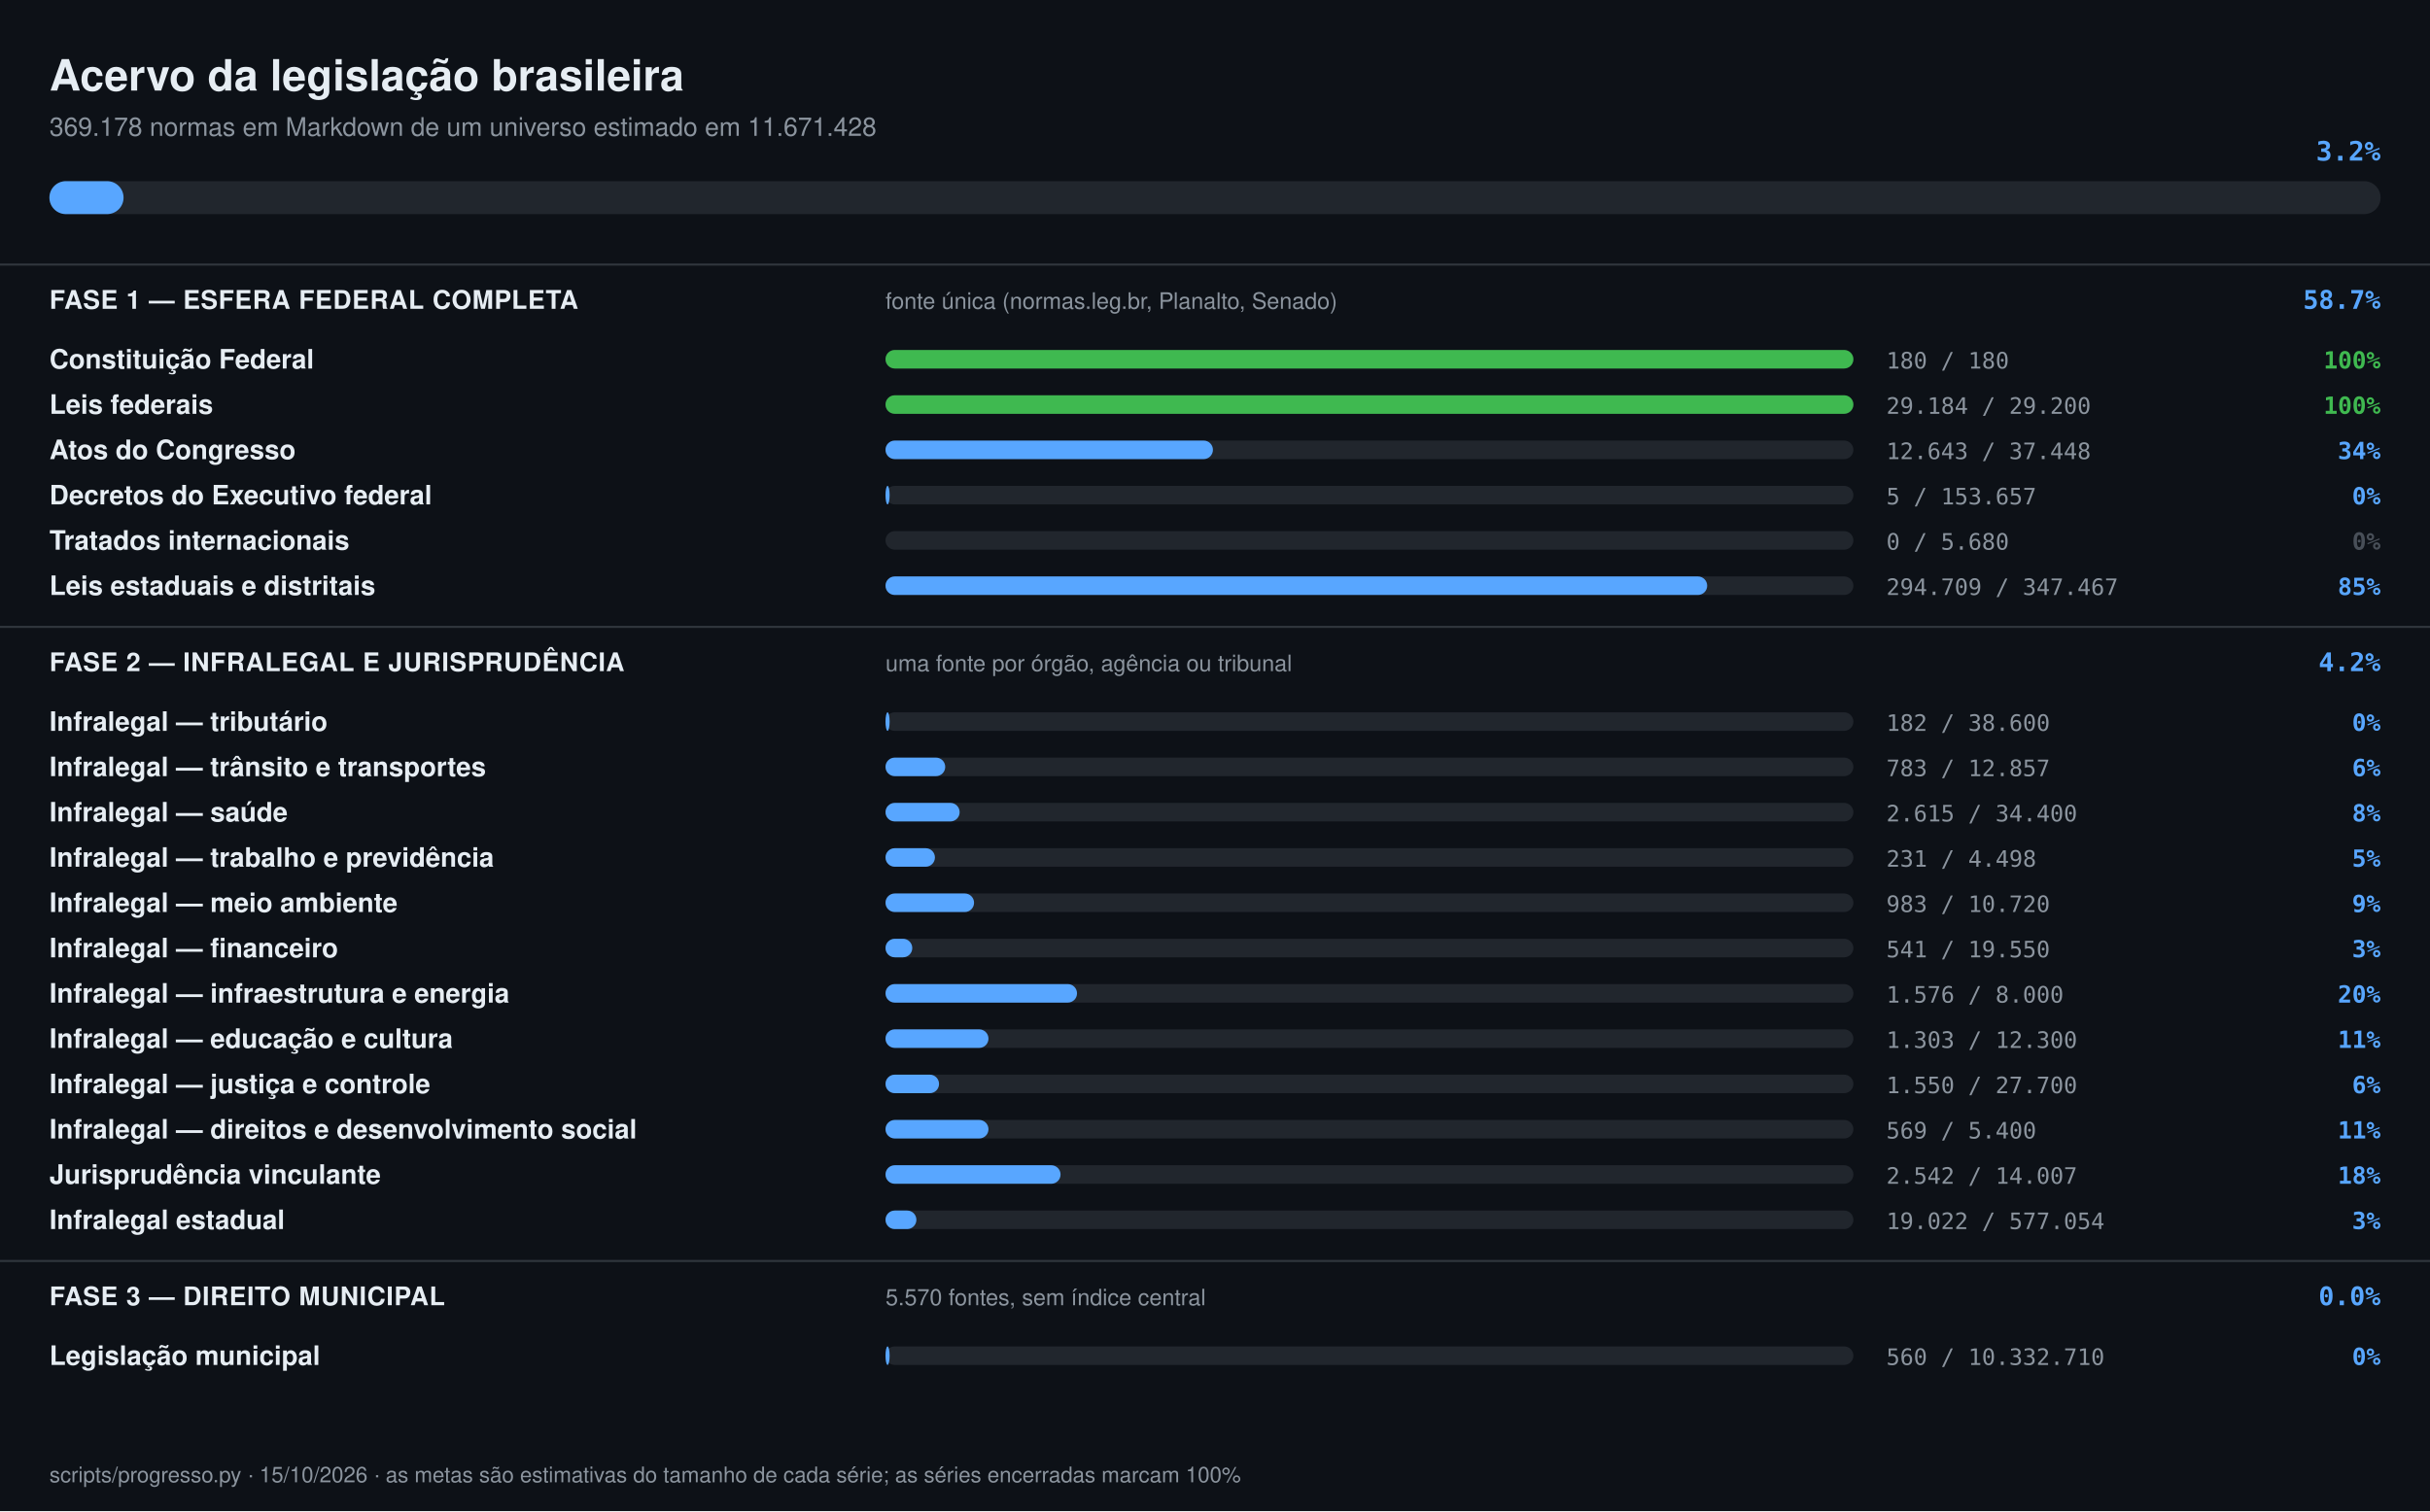
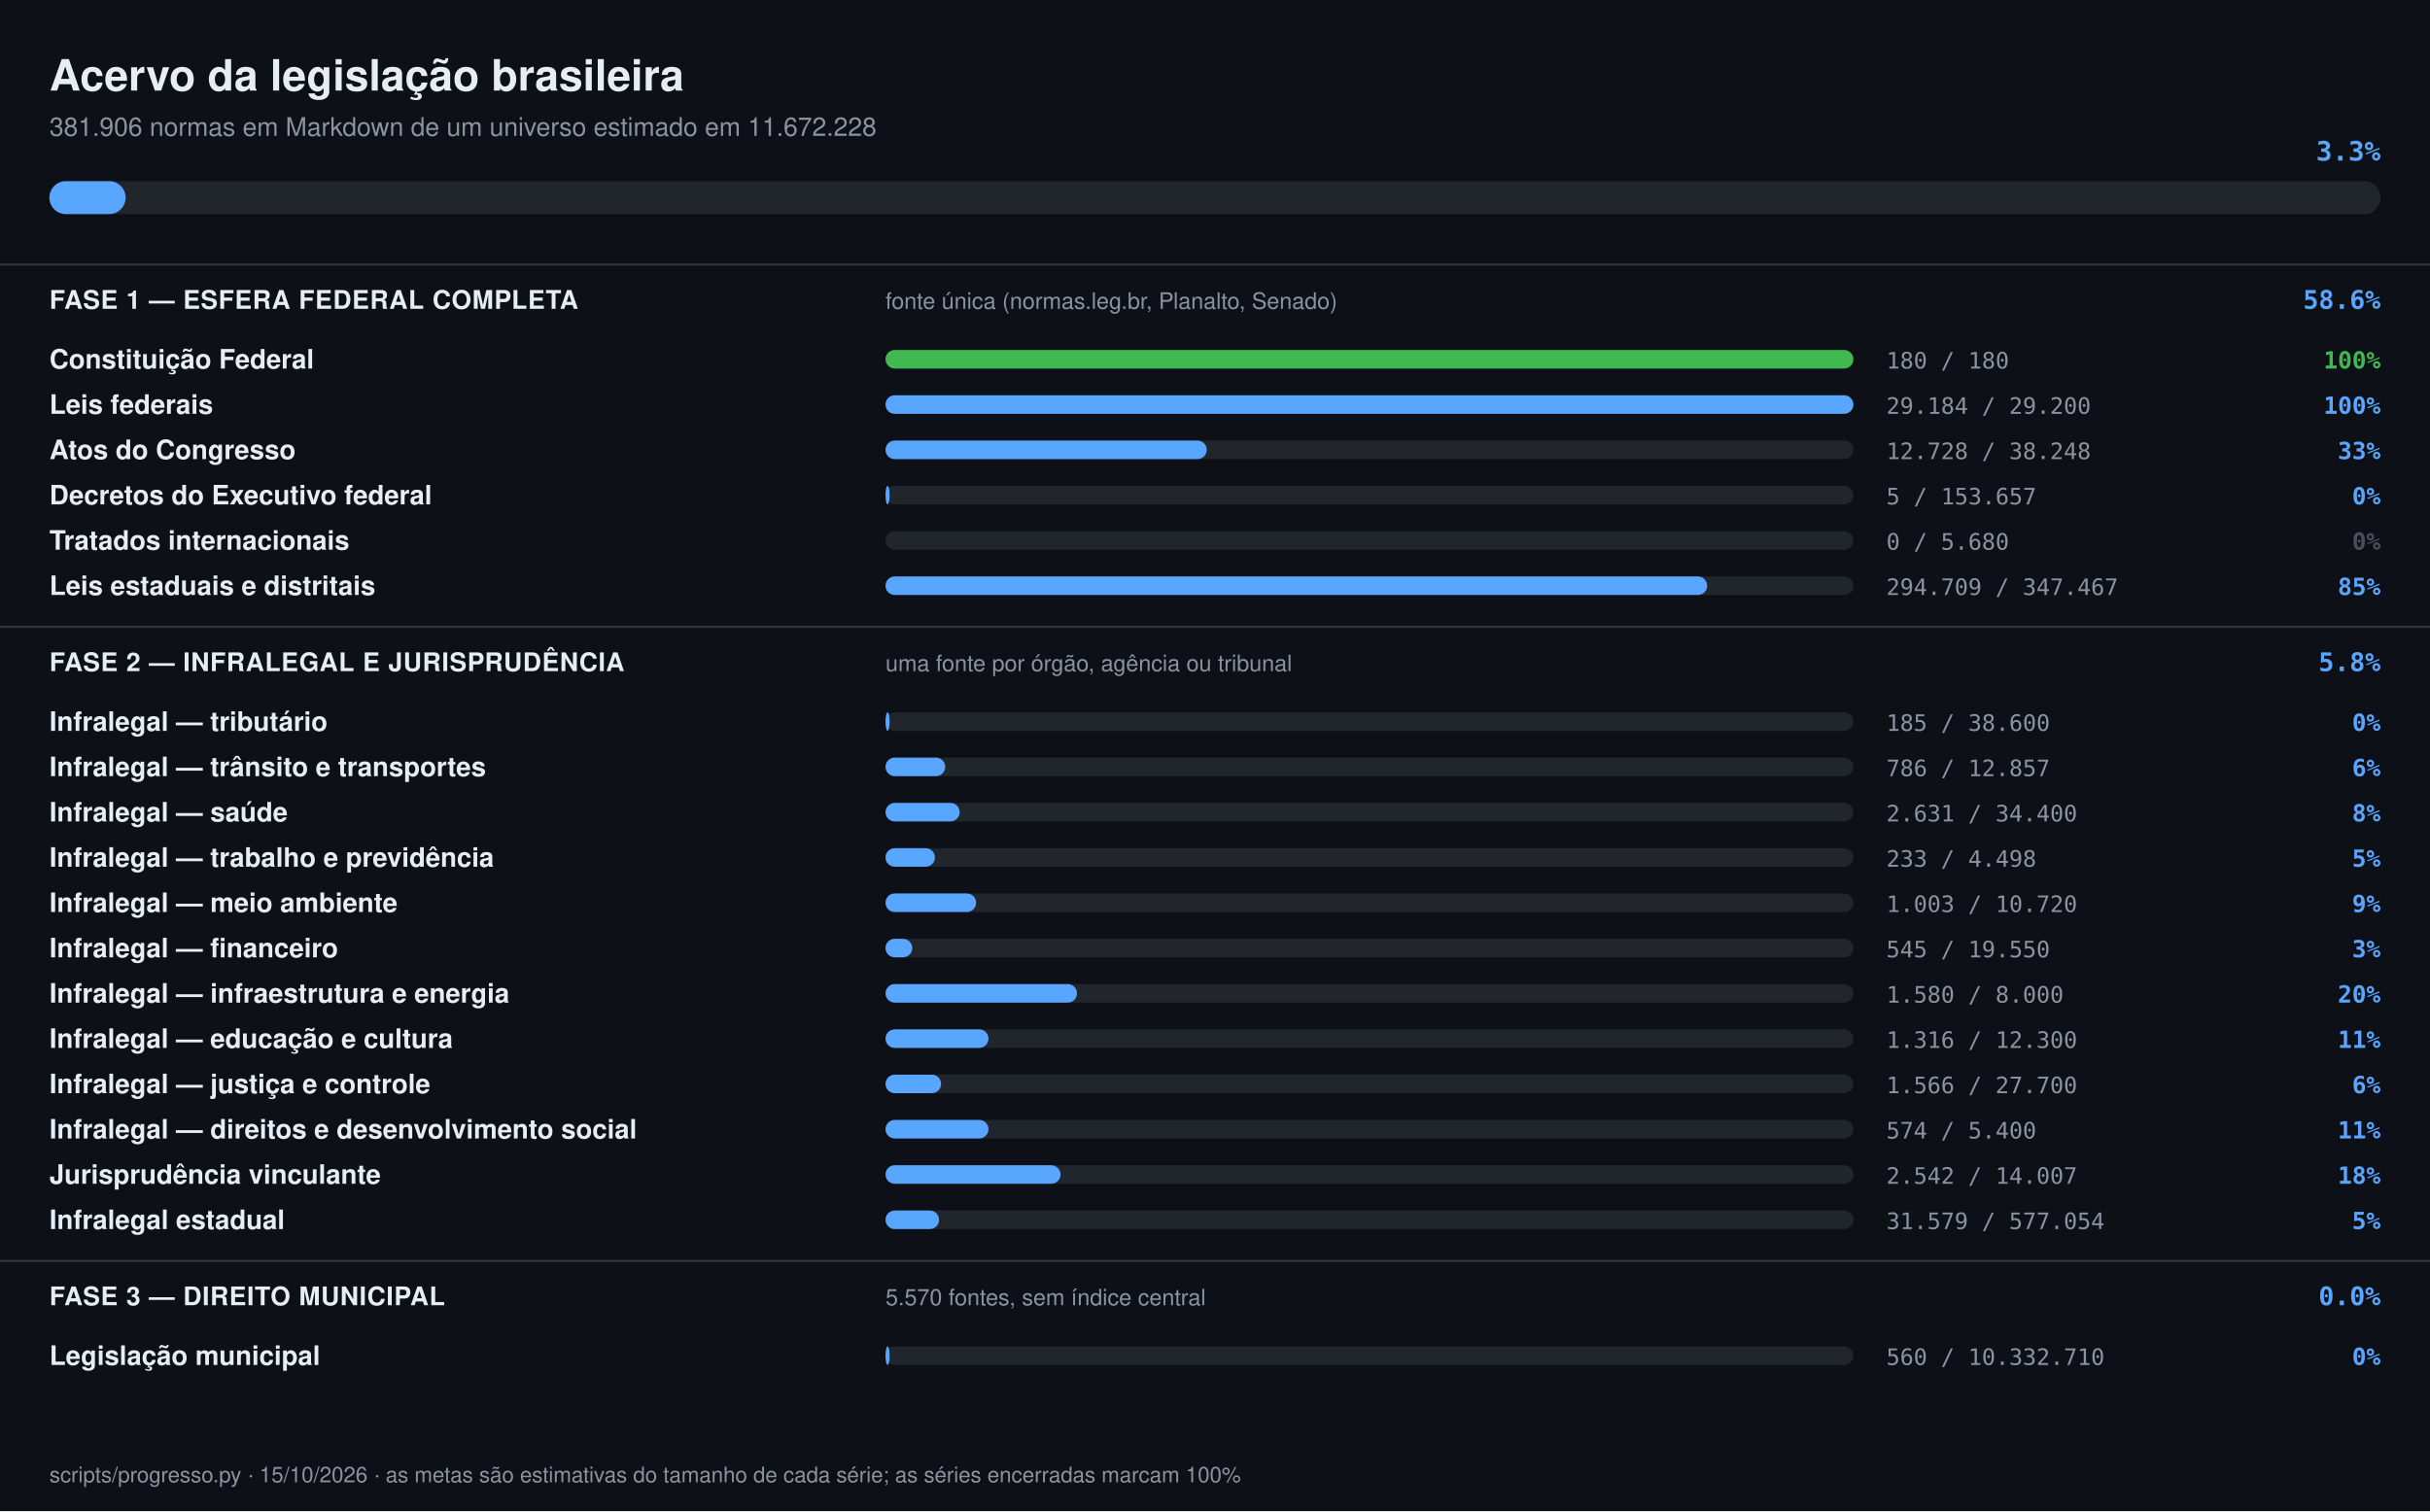
<svg xmlns="http://www.w3.org/2000/svg" width="1180" height="734" viewBox="0 0 1180 734" font-family="-apple-system,Segoe UI,Helvetica,Arial,sans-serif">
  <rect width="1180" height="734" fill="#0d1117" />
  <text x="24" y="44" font-size="21" font-weight="700" fill="#e6edf3">Acervo da legislação brasileira</text>
-   <text x="24" y="66" font-size="12.5" fill="#8b949e">369.178 normas em Markdown de um universo estimado em 11.671.428</text>
+   <text x="24" y="66" font-size="12.5" fill="#8b949e">381.906 normas em Markdown de um universo estimado em 11.672.228</text>
  <rect x="24" y="88" width="1132" height="16" rx="8" fill="#21262d" />
-   <rect x="24" y="88" width="36" height="16" rx="8" fill="#58a6ff" />
-   <text x="1156" y="78" font-size="13" text-anchor="end" font-weight="700" fill="#58a6ff" font-family="ui-monospace,monospace">3.2%</text>
+   <rect x="24" y="88" width="37" height="16" rx="8" fill="#58a6ff" />
+   <text x="1156" y="78" font-size="13" text-anchor="end" font-weight="700" fill="#58a6ff" font-family="ui-monospace,monospace">3.3%</text>
  <rect x="0" y="128" width="1180" height="1" fill="#30363d" />
  <text x="24" y="150" font-size="12.5" font-weight="700" fill="#e6edf3" letter-spacing="0.3">FASE 1 — ESFERA FEDERAL COMPLETA</text>
  <text x="430" y="150" font-size="11" fill="#8b949e">fonte única (normas.leg.br, Planalto, Senado)</text>
-   <text x="1156" y="150" font-size="12.5" text-anchor="end" font-weight="700" fill="#58a6ff" font-family="ui-monospace,monospace">58.7%</text>
+   <text x="1156" y="150" font-size="12.5" text-anchor="end" font-weight="700" fill="#58a6ff" font-family="ui-monospace,monospace">58.6%</text>
  <text x="24" y="179" font-size="13" font-weight="600" fill="#e6edf3">Constituição Federal</text>
  <rect x="430" y="170" width="470" height="9" rx="4.5" fill="#21262d" />
  <rect x="430" y="170" width="470" height="9" rx="4.5" fill="#3fb950" />
  <text x="916" y="179" font-size="11" fill="#8b949e" font-family="ui-monospace,monospace">180 / 180</text>
  <text x="1156" y="179" font-size="11.5" text-anchor="end" font-weight="600" fill="#3fb950" font-family="ui-monospace,monospace">100%</text>
  <text x="24" y="201" font-size="13" font-weight="600" fill="#e6edf3">Leis federais</text>
  <rect x="430" y="192" width="470" height="9" rx="4.5" fill="#21262d" />
-   <rect x="430" y="192" width="470" height="9" rx="4.5" fill="#3fb950" />
+   <rect x="430" y="192" width="470" height="9" rx="4.5" fill="#58a6ff" />
  <text x="916" y="201" font-size="11" fill="#8b949e" font-family="ui-monospace,monospace">29.184 / 29.200</text>
-   <text x="1156" y="201" font-size="11.5" text-anchor="end" font-weight="600" fill="#3fb950" font-family="ui-monospace,monospace">100%</text>
+   <text x="1156" y="201" font-size="11.5" text-anchor="end" font-weight="600" fill="#58a6ff" font-family="ui-monospace,monospace">100%</text>
  <text x="24" y="223" font-size="13" font-weight="600" fill="#e6edf3">Atos do Congresso</text>
  <rect x="430" y="214" width="470" height="9" rx="4.5" fill="#21262d" />
-   <rect x="430" y="214" width="159" height="9" rx="4.5" fill="#58a6ff" />
-   <text x="916" y="223" font-size="11" fill="#8b949e" font-family="ui-monospace,monospace">12.643 / 37.448</text>
-   <text x="1156" y="223" font-size="11.5" text-anchor="end" font-weight="600" fill="#58a6ff" font-family="ui-monospace,monospace">34%</text>
+   <rect x="430" y="214" width="156" height="9" rx="4.5" fill="#58a6ff" />
+   <text x="916" y="223" font-size="11" fill="#8b949e" font-family="ui-monospace,monospace">12.728 / 38.248</text>
+   <text x="1156" y="223" font-size="11.5" text-anchor="end" font-weight="600" fill="#58a6ff" font-family="ui-monospace,monospace">33%</text>
  <text x="24" y="245" font-size="13" font-weight="600" fill="#e6edf3">Decretos do Executivo federal</text>
  <rect x="430" y="236" width="470" height="9" rx="4.5" fill="#21262d" />
  <rect x="430" y="236" width="2" height="9" rx="4.5" fill="#58a6ff" />
  <text x="916" y="245" font-size="11" fill="#8b949e" font-family="ui-monospace,monospace">5 / 153.657</text>
  <text x="1156" y="245" font-size="11.5" text-anchor="end" font-weight="600" fill="#58a6ff" font-family="ui-monospace,monospace">0%</text>
  <text x="24" y="267" font-size="13" font-weight="600" fill="#e6edf3">Tratados internacionais</text>
  <rect x="430" y="258" width="470" height="9" rx="4.5" fill="#21262d" />
  <text x="916" y="267" font-size="11" fill="#8b949e" font-family="ui-monospace,monospace">0 / 5.680</text>
  <text x="1156" y="267" font-size="11.5" text-anchor="end" font-weight="600" fill="#484f58" font-family="ui-monospace,monospace">0%</text>
  <text x="24" y="289" font-size="13" font-weight="600" fill="#e6edf3">Leis estaduais e distritais</text>
  <rect x="430" y="280" width="470" height="9" rx="4.5" fill="#21262d" />
  <rect x="430" y="280" width="399" height="9" rx="4.5" fill="#58a6ff" />
  <text x="916" y="289" font-size="11" fill="#8b949e" font-family="ui-monospace,monospace">294.709 / 347.467</text>
  <text x="1156" y="289" font-size="11.5" text-anchor="end" font-weight="600" fill="#58a6ff" font-family="ui-monospace,monospace">85%</text>
  <rect x="0" y="304" width="1180" height="1" fill="#30363d" />
  <text x="24" y="326" font-size="12.5" font-weight="700" fill="#e6edf3" letter-spacing="0.3">FASE 2 — INFRALEGAL E JURISPRUDÊNCIA</text>
  <text x="430" y="326" font-size="11" fill="#8b949e">uma fonte por órgão, agência ou tribunal</text>
-   <text x="1156" y="326" font-size="12.5" text-anchor="end" font-weight="700" fill="#58a6ff" font-family="ui-monospace,monospace">4.2%</text>
+   <text x="1156" y="326" font-size="12.5" text-anchor="end" font-weight="700" fill="#58a6ff" font-family="ui-monospace,monospace">5.8%</text>
  <text x="24" y="355" font-size="13" font-weight="600" fill="#e6edf3">Infralegal — tributário</text>
  <rect x="430" y="346" width="470" height="9" rx="4.5" fill="#21262d" />
  <rect x="430" y="346" width="2" height="9" rx="4.5" fill="#58a6ff" />
-   <text x="916" y="355" font-size="11" fill="#8b949e" font-family="ui-monospace,monospace">182 / 38.600</text>
+   <text x="916" y="355" font-size="11" fill="#8b949e" font-family="ui-monospace,monospace">185 / 38.600</text>
  <text x="1156" y="355" font-size="11.5" text-anchor="end" font-weight="600" fill="#58a6ff" font-family="ui-monospace,monospace">0%</text>
  <text x="24" y="377" font-size="13" font-weight="600" fill="#e6edf3">Infralegal — trânsito e transportes</text>
  <rect x="430" y="368" width="470" height="9" rx="4.5" fill="#21262d" />
  <rect x="430" y="368" width="29" height="9" rx="4.5" fill="#58a6ff" />
-   <text x="916" y="377" font-size="11" fill="#8b949e" font-family="ui-monospace,monospace">783 / 12.857</text>
+   <text x="916" y="377" font-size="11" fill="#8b949e" font-family="ui-monospace,monospace">786 / 12.857</text>
  <text x="1156" y="377" font-size="11.5" text-anchor="end" font-weight="600" fill="#58a6ff" font-family="ui-monospace,monospace">6%</text>
  <text x="24" y="399" font-size="13" font-weight="600" fill="#e6edf3">Infralegal — saúde</text>
  <rect x="430" y="390" width="470" height="9" rx="4.5" fill="#21262d" />
  <rect x="430" y="390" width="36" height="9" rx="4.5" fill="#58a6ff" />
-   <text x="916" y="399" font-size="11" fill="#8b949e" font-family="ui-monospace,monospace">2.615 / 34.400</text>
+   <text x="916" y="399" font-size="11" fill="#8b949e" font-family="ui-monospace,monospace">2.631 / 34.400</text>
  <text x="1156" y="399" font-size="11.5" text-anchor="end" font-weight="600" fill="#58a6ff" font-family="ui-monospace,monospace">8%</text>
  <text x="24" y="421" font-size="13" font-weight="600" fill="#e6edf3">Infralegal — trabalho e previdência</text>
  <rect x="430" y="412" width="470" height="9" rx="4.5" fill="#21262d" />
  <rect x="430" y="412" width="24" height="9" rx="4.5" fill="#58a6ff" />
-   <text x="916" y="421" font-size="11" fill="#8b949e" font-family="ui-monospace,monospace">231 / 4.498</text>
+   <text x="916" y="421" font-size="11" fill="#8b949e" font-family="ui-monospace,monospace">233 / 4.498</text>
  <text x="1156" y="421" font-size="11.5" text-anchor="end" font-weight="600" fill="#58a6ff" font-family="ui-monospace,monospace">5%</text>
  <text x="24" y="443" font-size="13" font-weight="600" fill="#e6edf3">Infralegal — meio ambiente</text>
  <rect x="430" y="434" width="470" height="9" rx="4.5" fill="#21262d" />
-   <rect x="430" y="434" width="43" height="9" rx="4.5" fill="#58a6ff" />
-   <text x="916" y="443" font-size="11" fill="#8b949e" font-family="ui-monospace,monospace">983 / 10.720</text>
+   <rect x="430" y="434" width="44" height="9" rx="4.5" fill="#58a6ff" />
+   <text x="916" y="443" font-size="11" fill="#8b949e" font-family="ui-monospace,monospace">1.003 / 10.720</text>
  <text x="1156" y="443" font-size="11.5" text-anchor="end" font-weight="600" fill="#58a6ff" font-family="ui-monospace,monospace">9%</text>
  <text x="24" y="465" font-size="13" font-weight="600" fill="#e6edf3">Infralegal — financeiro</text>
  <rect x="430" y="456" width="470" height="9" rx="4.5" fill="#21262d" />
  <rect x="430" y="456" width="13" height="9" rx="4.5" fill="#58a6ff" />
-   <text x="916" y="465" font-size="11" fill="#8b949e" font-family="ui-monospace,monospace">541 / 19.550</text>
+   <text x="916" y="465" font-size="11" fill="#8b949e" font-family="ui-monospace,monospace">545 / 19.550</text>
  <text x="1156" y="465" font-size="11.5" text-anchor="end" font-weight="600" fill="#58a6ff" font-family="ui-monospace,monospace">3%</text>
  <text x="24" y="487" font-size="13" font-weight="600" fill="#e6edf3">Infralegal — infraestrutura e energia</text>
  <rect x="430" y="478" width="470" height="9" rx="4.5" fill="#21262d" />
  <rect x="430" y="478" width="93" height="9" rx="4.5" fill="#58a6ff" />
-   <text x="916" y="487" font-size="11" fill="#8b949e" font-family="ui-monospace,monospace">1.576 / 8.000</text>
+   <text x="916" y="487" font-size="11" fill="#8b949e" font-family="ui-monospace,monospace">1.580 / 8.000</text>
  <text x="1156" y="487" font-size="11.5" text-anchor="end" font-weight="600" fill="#58a6ff" font-family="ui-monospace,monospace">20%</text>
  <text x="24" y="509" font-size="13" font-weight="600" fill="#e6edf3">Infralegal — educação e cultura</text>
  <rect x="430" y="500" width="470" height="9" rx="4.5" fill="#21262d" />
  <rect x="430" y="500" width="50" height="9" rx="4.5" fill="#58a6ff" />
-   <text x="916" y="509" font-size="11" fill="#8b949e" font-family="ui-monospace,monospace">1.303 / 12.300</text>
+   <text x="916" y="509" font-size="11" fill="#8b949e" font-family="ui-monospace,monospace">1.316 / 12.300</text>
  <text x="1156" y="509" font-size="11.5" text-anchor="end" font-weight="600" fill="#58a6ff" font-family="ui-monospace,monospace">11%</text>
  <text x="24" y="531" font-size="13" font-weight="600" fill="#e6edf3">Infralegal — justiça e controle</text>
  <rect x="430" y="522" width="470" height="9" rx="4.5" fill="#21262d" />
-   <rect x="430" y="522" width="26" height="9" rx="4.5" fill="#58a6ff" />
-   <text x="916" y="531" font-size="11" fill="#8b949e" font-family="ui-monospace,monospace">1.550 / 27.700</text>
+   <rect x="430" y="522" width="27" height="9" rx="4.5" fill="#58a6ff" />
+   <text x="916" y="531" font-size="11" fill="#8b949e" font-family="ui-monospace,monospace">1.566 / 27.700</text>
  <text x="1156" y="531" font-size="11.5" text-anchor="end" font-weight="600" fill="#58a6ff" font-family="ui-monospace,monospace">6%</text>
  <text x="24" y="553" font-size="13" font-weight="600" fill="#e6edf3">Infralegal — direitos e desenvolvimento social</text>
  <rect x="430" y="544" width="470" height="9" rx="4.5" fill="#21262d" />
  <rect x="430" y="544" width="50" height="9" rx="4.5" fill="#58a6ff" />
-   <text x="916" y="553" font-size="11" fill="#8b949e" font-family="ui-monospace,monospace">569 / 5.400</text>
+   <text x="916" y="553" font-size="11" fill="#8b949e" font-family="ui-monospace,monospace">574 / 5.400</text>
  <text x="1156" y="553" font-size="11.5" text-anchor="end" font-weight="600" fill="#58a6ff" font-family="ui-monospace,monospace">11%</text>
  <text x="24" y="575" font-size="13" font-weight="600" fill="#e6edf3">Jurisprudência vinculante</text>
  <rect x="430" y="566" width="470" height="9" rx="4.5" fill="#21262d" />
  <rect x="430" y="566" width="85" height="9" rx="4.5" fill="#58a6ff" />
  <text x="916" y="575" font-size="11" fill="#8b949e" font-family="ui-monospace,monospace">2.542 / 14.007</text>
  <text x="1156" y="575" font-size="11.5" text-anchor="end" font-weight="600" fill="#58a6ff" font-family="ui-monospace,monospace">18%</text>
  <text x="24" y="597" font-size="13" font-weight="600" fill="#e6edf3">Infralegal estadual</text>
  <rect x="430" y="588" width="470" height="9" rx="4.5" fill="#21262d" />
-   <rect x="430" y="588" width="15" height="9" rx="4.5" fill="#58a6ff" />
-   <text x="916" y="597" font-size="11" fill="#8b949e" font-family="ui-monospace,monospace">19.022 / 577.054</text>
-   <text x="1156" y="597" font-size="11.5" text-anchor="end" font-weight="600" fill="#58a6ff" font-family="ui-monospace,monospace">3%</text>
+   <rect x="430" y="588" width="26" height="9" rx="4.5" fill="#58a6ff" />
+   <text x="916" y="597" font-size="11" fill="#8b949e" font-family="ui-monospace,monospace">31.579 / 577.054</text>
+   <text x="1156" y="597" font-size="11.5" text-anchor="end" font-weight="600" fill="#58a6ff" font-family="ui-monospace,monospace">5%</text>
  <rect x="0" y="612" width="1180" height="1" fill="#30363d" />
  <text x="24" y="634" font-size="12.5" font-weight="700" fill="#e6edf3" letter-spacing="0.3">FASE 3 — DIREITO MUNICIPAL</text>
  <text x="430" y="634" font-size="11" fill="#8b949e">5.570 fontes, sem índice central</text>
  <text x="1156" y="634" font-size="12.5" text-anchor="end" font-weight="700" fill="#58a6ff" font-family="ui-monospace,monospace">0.0%</text>
  <text x="24" y="663" font-size="13" font-weight="600" fill="#e6edf3">Legislação municipal</text>
  <rect x="430" y="654" width="470" height="9" rx="4.5" fill="#21262d" />
  <rect x="430" y="654" width="2" height="9" rx="4.5" fill="#58a6ff" />
  <text x="916" y="663" font-size="11" fill="#8b949e" font-family="ui-monospace,monospace">560 / 10.332.710</text>
  <text x="1156" y="663" font-size="11.5" text-anchor="end" font-weight="600" fill="#58a6ff" font-family="ui-monospace,monospace">0%</text>
  <text x="24" y="720" font-size="10.5" fill="#8b949e">scripts/progresso.py · 15/10/2026 · as metas são estimativas do tamanho de cada série; as séries encerradas marcam 100%</text>
</svg>
